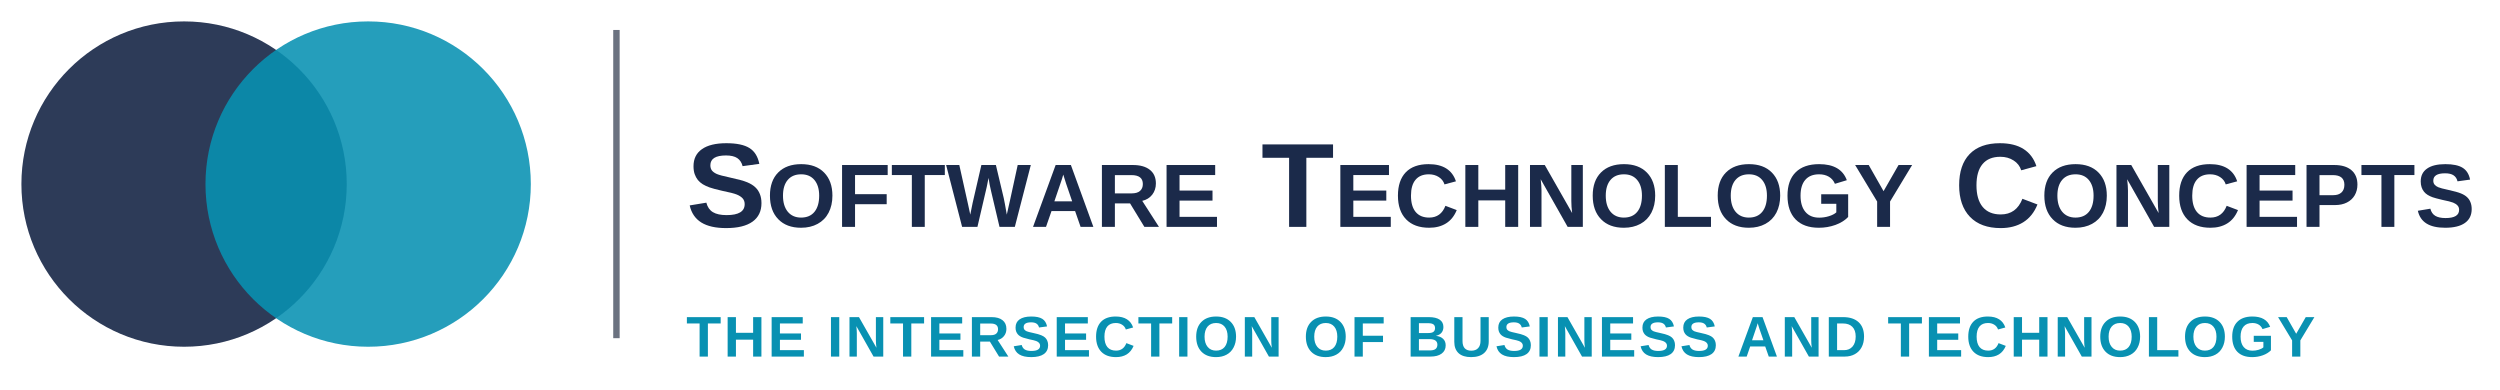
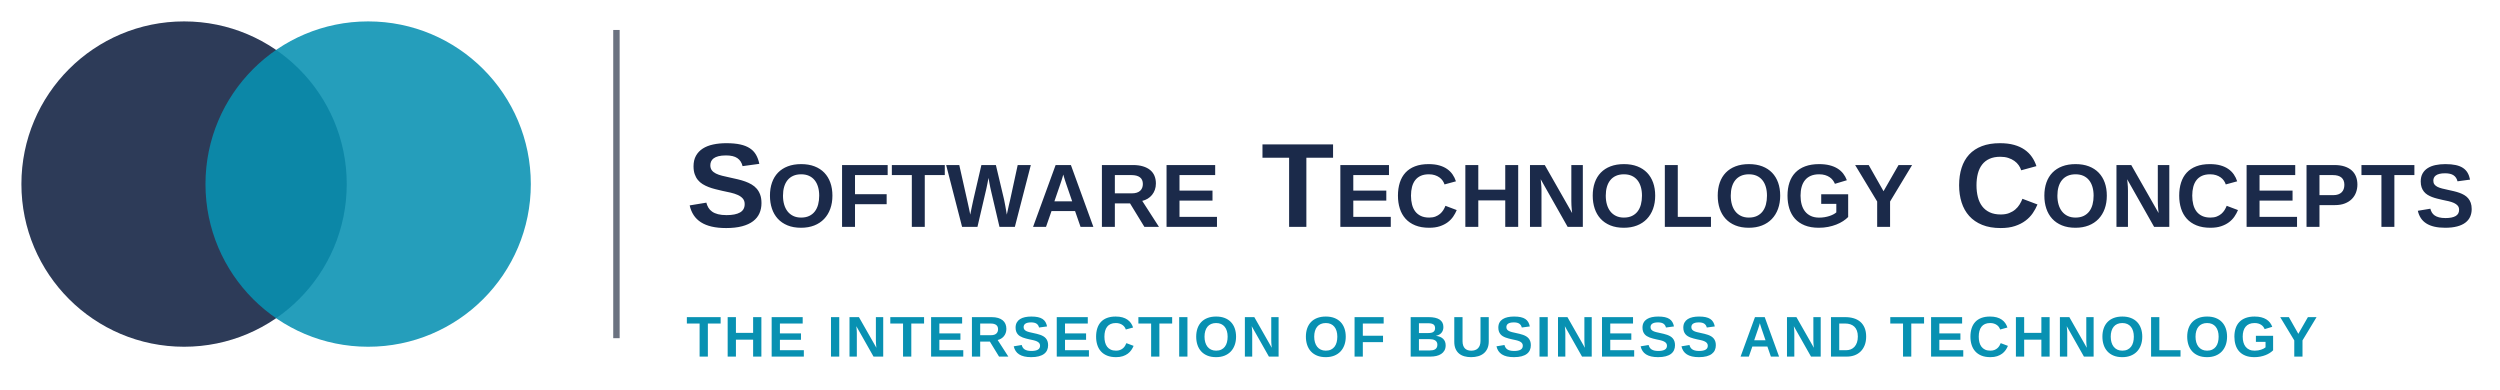
<svg xmlns="http://www.w3.org/2000/svg" width="584" height="91" viewBox="22 35 584 91" role="img">
  <g style="mix-blend-mode:multiply">
    <circle cx="65" cy="78" r="38" fill="#1B2A4A" opacity="0.92" />
    <circle cx="108" cy="78" r="38" fill="#0891B2" opacity="0.88" />
  </g>
  <line x1="166" y1="42" x2="166" y2="114" stroke="#6B7280" stroke-width="1.5" />
-   <text x="182.3" y="88" font-size="28" font-weight="700" fill="#1B2A4A" font-family="Liberation Sans, Arial, Helvetica, sans-serif">S</text>
-   <text x="201.0" y="88" font-size="21" font-weight="700" fill="#1B2A4A" font-family="Liberation Sans, Arial, Helvetica, sans-serif">O</text>
-   <text x="217.3" y="88" font-size="21" font-weight="700" fill="#1B2A4A" font-family="Liberation Sans, Arial, Helvetica, sans-serif">F</text>
-   <text x="230.1" y="88" font-size="21" font-weight="700" fill="#1B2A4A" font-family="Liberation Sans, Arial, Helvetica, sans-serif">T</text>
-   <text x="243.0" y="88" font-size="21" font-weight="700" fill="#1B2A4A" font-family="Liberation Sans, Arial, Helvetica, sans-serif">W</text>
-   <text x="262.8" y="88" font-size="21" font-weight="700" fill="#1B2A4A" font-family="Liberation Sans, Arial, Helvetica, sans-serif">A</text>
-   <text x="278.0" y="88" font-size="21" font-weight="700" fill="#1B2A4A" font-family="Liberation Sans, Arial, Helvetica, sans-serif">R</text>
-   <text x="293.1" y="88" font-size="21" font-weight="700" fill="#1B2A4A" font-family="Liberation Sans, Arial, Helvetica, sans-serif">E</text>
-   <text x="316.6" y="88" font-size="28" font-weight="700" fill="#1B2A4A" font-family="Liberation Sans, Arial, Helvetica, sans-serif">T</text>
-   <text x="333.7" y="88" font-size="21" font-weight="700" fill="#1B2A4A" font-family="Liberation Sans, Arial, Helvetica, sans-serif">E</text>
-   <text x="347.7" y="88" font-size="21" font-weight="700" fill="#1B2A4A" font-family="Liberation Sans, Arial, Helvetica, sans-serif">C</text>
-   <text x="362.9" y="88" font-size="21" font-weight="700" fill="#1B2A4A" font-family="Liberation Sans, Arial, Helvetica, sans-serif">H</text>
-   <text x="378.0" y="88" font-size="21" font-weight="700" fill="#1B2A4A" font-family="Liberation Sans, Arial, Helvetica, sans-serif">N</text>
-   <text x="393.2" y="88" font-size="21" font-weight="700" fill="#1B2A4A" font-family="Liberation Sans, Arial, Helvetica, sans-serif">O</text>
-   <text x="409.5" y="88" font-size="21" font-weight="700" fill="#1B2A4A" font-family="Liberation Sans, Arial, Helvetica, sans-serif">L</text>
-   <text x="422.4" y="88" font-size="21" font-weight="700" fill="#1B2A4A" font-family="Liberation Sans, Arial, Helvetica, sans-serif">O</text>
-   <text x="438.7" y="88" font-size="21" font-weight="700" fill="#1B2A4A" font-family="Liberation Sans, Arial, Helvetica, sans-serif">G</text>
-   <text x="455.0" y="88" font-size="21" font-weight="700" fill="#1B2A4A" font-family="Liberation Sans, Arial, Helvetica, sans-serif">Y</text>
-   <text x="478.5" y="88" font-size="28" font-weight="700" fill="#1B2A4A" font-family="Liberation Sans, Arial, Helvetica, sans-serif">C</text>
-   <text x="498.7" y="88" font-size="21" font-weight="700" fill="#1B2A4A" font-family="Liberation Sans, Arial, Helvetica, sans-serif">O</text>
-   <text x="515.0" y="88" font-size="21" font-weight="700" fill="#1B2A4A" font-family="Liberation Sans, Arial, Helvetica, sans-serif">N</text>
-   <text x="530.2" y="88" font-size="21" font-weight="700" fill="#1B2A4A" font-family="Liberation Sans, Arial, Helvetica, sans-serif">C</text>
-   <text x="545.4" y="88" font-size="21" font-weight="700" fill="#1B2A4A" font-family="Liberation Sans, Arial, Helvetica, sans-serif">E</text>
-   <text x="559.4" y="88" font-size="21" font-weight="700" fill="#1B2A4A" font-family="Liberation Sans, Arial, Helvetica, sans-serif">P</text>
-   <text x="573.4" y="88" font-size="21" font-weight="700" fill="#1B2A4A" font-family="Liberation Sans, Arial, Helvetica, sans-serif">T</text>
-   <text x="586.2" y="88" font-size="21" font-weight="700" fill="#1B2A4A" font-family="Liberation Sans, Arial, Helvetica, sans-serif">S</text>
-   <text x="182.3" y="118.3" font-size="13.4" font-weight="600" fill="#0891B2" font-family="Liberation Sans, Arial, Helvetica, sans-serif" letter-spacing="0.6">THE INTERSECTION OF BUSINESS AND TECHNOLOGY</text>
+   <path d="M199.882 82.449Q199.882 83.762 199.404 84.835Q198.925 85.908 197.92 86.674Q196.915 87.439 195.35 87.856Q193.784 88.273 191.624 88.273Q189.71 88.273 188.247 87.932Q186.784 87.59 185.738 86.92Q184.693 86.25 184.043 85.259Q183.394 84.268 183.107 82.982L187.003 82.34Q187.167 82.982 187.482 83.516Q187.796 84.049 188.35 84.438Q188.904 84.828 189.731 85.04Q190.558 85.252 191.734 85.252Q193.784 85.252 194.871 84.63Q195.958 84.008 195.958 82.682Q195.958 81.889 195.521 81.383Q195.083 80.877 194.359 80.549Q193.634 80.221 192.691 80.002Q191.747 79.783 190.722 79.578Q189.902 79.387 189.081 79.182Q188.261 78.977 187.516 78.689Q186.771 78.402 186.128 78.006Q185.486 77.609 185.014 77.028Q184.542 76.447 184.276 75.668Q184.009 74.889 184.009 73.836Q184.009 72.4 184.583 71.375Q185.157 70.35 186.176 69.7Q187.195 69.051 188.603 68.75Q190.011 68.449 191.679 68.449Q193.566 68.449 194.912 68.743Q196.259 69.037 197.168 69.639Q198.077 70.24 198.604 71.149Q199.13 72.059 199.376 73.275L195.466 73.809Q195.165 72.564 194.242 71.936Q193.32 71.307 191.597 71.307Q190.53 71.307 189.826 71.491Q189.122 71.676 188.705 71.99Q188.288 72.305 188.111 72.722Q187.933 73.139 187.933 73.604Q187.933 74.314 188.275 74.772Q188.616 75.23 189.232 75.538Q189.847 75.846 190.701 76.058Q191.556 76.27 192.581 76.488Q193.484 76.68 194.372 76.892Q195.261 77.104 196.068 77.391Q196.874 77.678 197.571 78.088Q198.269 78.498 198.781 79.093Q199.294 79.688 199.588 80.508Q199.882 81.328 199.882 82.449Z M216.453 80.709Q216.453 82.401 215.95 83.786Q215.448 85.17 214.504 86.154Q213.561 87.139 212.202 87.672Q210.844 88.205 209.131 88.205Q207.316 88.205 205.958 87.646Q204.599 87.087 203.687 86.088Q202.774 85.088 202.318 83.714Q201.861 82.34 201.861 80.709Q201.861 79.018 202.338 77.654Q202.815 76.29 203.743 75.331Q204.671 74.373 206.03 73.855Q207.388 73.337 209.152 73.337Q210.916 73.337 212.274 73.86Q213.633 74.383 214.561 75.347Q215.489 76.311 215.971 77.669Q216.453 79.028 216.453 80.709ZM213.366 80.709Q213.366 79.571 213.094 78.654Q212.823 77.736 212.29 77.08Q211.756 76.423 210.972 76.07Q210.188 75.716 209.152 75.716Q208.096 75.716 207.301 76.07Q206.506 76.423 205.973 77.08Q205.44 77.736 205.173 78.654Q204.907 79.571 204.907 80.709Q204.907 81.837 205.178 82.776Q205.45 83.714 205.983 84.391Q206.517 85.067 207.306 85.447Q208.096 85.826 209.131 85.826Q210.239 85.826 211.039 85.442Q211.838 85.057 212.356 84.375Q212.874 83.693 213.12 82.755Q213.366 81.817 213.366 80.709Z M221.73 75.89V80.361H229.123V82.699H221.73V88.0H218.705V73.552H229.359V75.89Z M238.026 75.89V88.0H235.001V75.89H230.336V73.552H242.702V75.89Z M259.068 88.0H255.479L253.521 79.643Q253.428 79.264 253.321 78.741Q253.213 78.218 253.121 77.726Q253.008 77.162 252.916 76.557Q252.803 77.162 252.69 77.736Q252.639 77.982 252.587 78.243Q252.536 78.505 252.48 78.756Q252.423 79.007 252.377 79.233Q252.331 79.458 252.28 79.643L250.332 88.0H246.743L243.021 73.552H246.086L247.891 81.591Q248.045 82.248 248.178 82.883Q248.312 83.519 248.424 84.021Q248.547 84.606 248.65 85.139Q248.804 84.38 248.947 83.663Q249.009 83.355 249.081 83.027Q249.152 82.699 249.219 82.381Q249.286 82.063 249.352 81.771Q249.419 81.479 249.47 81.243L251.254 73.552H254.638L256.463 81.243Q256.525 81.489 256.586 81.791Q256.648 82.094 256.709 82.417Q256.771 82.74 256.833 83.063Q256.894 83.386 256.945 83.693Q257.068 84.411 257.191 85.139Q257.314 84.565 257.448 83.95Q257.561 83.427 257.704 82.801Q257.848 82.176 257.991 81.591L259.734 73.552H262.8Z M274.418 88.0 273.136 84.309H267.63L266.348 88.0H263.323L268.593 73.552H272.162L277.412 88.0ZM271.034 77.879Q270.911 77.521 270.793 77.156Q270.675 76.792 270.588 76.49Q270.501 76.188 270.444 75.993Q270.388 75.798 270.378 75.777Q270.367 75.808 270.316 76.003Q270.265 76.198 270.178 76.495Q270.091 76.792 269.973 77.156Q269.855 77.521 269.732 77.879L268.306 82.032H272.459Z M289.331 88.0 285.978 82.514H282.43V88.0H279.405V73.552H286.624Q287.977 73.552 288.987 73.855Q289.997 74.157 290.674 74.716Q291.351 75.275 291.684 76.07Q292.017 76.864 292.017 77.859Q292.017 78.669 291.776 79.341Q291.535 80.012 291.11 80.535Q290.684 81.058 290.1 81.412Q289.515 81.766 288.828 81.93L292.735 88.0ZM288.972 77.982Q288.972 76.926 288.28 76.413Q287.587 75.9 286.306 75.9H282.43V80.166H286.388Q287.064 80.166 287.552 80.007Q288.039 79.848 288.351 79.556Q288.664 79.264 288.818 78.864Q288.972 78.464 288.972 77.982Z M294.505 88.0V73.552H305.866V75.89H297.53V79.52H305.241V81.858H297.53V85.662H306.287V88.0Z M327.168 71.854V88.0H323.135V71.854H316.914V68.736H333.403V71.854Z M335.105 88.0V73.552H346.466V75.89H338.13V79.52H345.841V81.858H338.13V85.662H346.887V88.0Z M355.852 85.826Q356.703 85.826 357.323 85.585Q357.944 85.344 358.4 84.955Q358.856 84.565 359.159 84.073Q359.461 83.581 359.656 83.078L362.291 84.073Q361.973 84.852 361.461 85.601Q360.948 86.349 360.179 86.923Q359.41 87.498 358.349 87.851Q357.287 88.205 355.852 88.205Q353.975 88.205 352.601 87.646Q351.227 87.087 350.33 86.088Q349.433 85.088 348.997 83.714Q348.561 82.34 348.561 80.709Q348.561 79.018 348.997 77.654Q349.433 76.29 350.315 75.331Q351.197 74.373 352.545 73.855Q353.893 73.337 355.719 73.337Q357.134 73.337 358.195 73.634Q359.256 73.932 360.03 74.47Q360.804 75.008 361.312 75.741Q361.82 76.475 362.107 77.356L359.441 78.084Q359.297 77.623 359 77.198Q358.702 76.772 358.246 76.444Q357.79 76.116 357.175 75.916Q356.559 75.716 355.78 75.716Q354.683 75.716 353.893 76.07Q353.104 76.423 352.596 77.08Q352.089 77.736 351.848 78.654Q351.607 79.571 351.607 80.709Q351.607 81.837 351.848 82.776Q352.089 83.714 352.601 84.391Q353.114 85.067 353.919 85.447Q354.724 85.826 355.852 85.826Z M373.626 88.0V81.807H367.33V88.0H364.305V73.552H367.33V79.305H373.626V73.552H376.65V88.0Z M388.203 88.0 381.907 76.875Q381.958 77.326 381.999 77.777Q382.04 78.167 382.066 78.618Q382.091 79.069 382.091 79.479V88.0H379.405V73.552H382.86L389.249 84.77Q389.197 84.339 389.156 83.868Q389.115 83.468 389.09 82.965Q389.064 82.463 389.064 81.95V73.552H391.75V88.0Z M408.653 80.709Q408.653 82.401 408.15 83.786Q407.648 85.17 406.704 86.154Q405.761 87.139 404.402 87.672Q403.044 88.205 401.331 88.205Q399.516 88.205 398.158 87.646Q396.799 87.087 395.887 86.088Q394.974 85.088 394.518 83.714Q394.061 82.34 394.061 80.709Q394.061 79.018 394.538 77.654Q395.015 76.29 395.943 75.331Q396.871 74.373 398.23 73.855Q399.588 73.337 401.352 73.337Q403.116 73.337 404.474 73.86Q405.833 74.383 406.761 75.347Q407.689 76.311 408.171 77.669Q408.653 79.028 408.653 80.709ZM405.566 80.709Q405.566 79.571 405.294 78.654Q405.023 77.736 404.49 77.08Q403.956 76.423 403.172 76.07Q402.387 75.716 401.352 75.716Q400.296 75.716 399.501 76.07Q398.706 76.423 398.173 77.08Q397.64 77.736 397.373 78.654Q397.107 79.571 397.107 80.709Q397.107 81.837 397.378 82.776Q397.65 83.714 398.183 84.391Q398.717 85.067 399.506 85.447Q400.296 85.826 401.331 85.826Q402.439 85.826 403.239 85.442Q404.038 85.057 404.556 84.375Q405.074 83.693 405.32 82.755Q405.566 81.817 405.566 80.709Z M410.905 88.0V73.552H413.93V85.662H421.682V88.0Z M437.853 80.709Q437.853 82.401 437.35 83.786Q436.848 85.17 435.904 86.154Q434.961 87.139 433.602 87.672Q432.244 88.205 430.531 88.205Q428.716 88.205 427.358 87.646Q425.999 87.087 425.087 86.088Q424.174 85.088 423.718 83.714Q423.261 82.34 423.261 80.709Q423.261 79.018 423.738 77.654Q424.215 76.29 425.143 75.331Q426.071 74.373 427.43 73.855Q428.788 73.337 430.552 73.337Q432.316 73.337 433.674 73.86Q435.033 74.383 435.961 75.347Q436.889 76.311 437.371 77.669Q437.853 79.028 437.853 80.709ZM434.766 80.709Q434.766 79.571 434.494 78.654Q434.223 77.736 433.69 77.08Q433.156 76.423 432.372 76.07Q431.587 75.716 430.552 75.716Q429.496 75.716 428.701 76.07Q427.906 76.423 427.373 77.08Q426.84 77.736 426.573 78.654Q426.307 79.571 426.307 80.709Q426.307 81.837 426.578 82.776Q426.85 83.714 427.383 84.391Q427.917 85.067 428.706 85.447Q429.496 85.826 430.531 85.826Q431.639 85.826 432.439 85.442Q433.238 85.057 433.756 84.375Q434.274 83.693 434.52 82.755Q434.766 81.817 434.766 80.709Z M446.965 85.836Q447.621 85.836 448.226 85.734Q448.831 85.631 449.349 85.462Q449.867 85.293 450.282 85.073Q450.697 84.852 450.964 84.616V82.617H447.436V80.381H453.732V85.693Q453.24 86.195 452.543 86.652Q451.846 87.108 450.974 87.451Q450.102 87.795 449.072 88.0Q448.041 88.205 446.883 88.205Q444.965 88.205 443.581 87.646Q442.197 87.087 441.304 86.088Q440.412 85.088 439.987 83.714Q439.561 82.34 439.561 80.709Q439.561 79.018 440.012 77.654Q440.464 76.29 441.381 75.331Q442.299 74.373 443.689 73.855Q445.078 73.337 446.954 73.337Q448.318 73.337 449.379 73.604Q450.441 73.87 451.235 74.362Q452.03 74.854 452.568 75.547Q453.107 76.239 453.425 77.1L450.636 77.941Q450.451 77.49 450.143 77.085Q449.836 76.68 449.379 76.377Q448.923 76.075 448.323 75.895Q447.723 75.716 446.954 75.716Q445.826 75.716 445.006 76.07Q444.186 76.423 443.653 77.08Q443.119 77.736 442.863 78.654Q442.607 79.571 442.607 80.709Q442.607 81.837 442.868 82.781Q443.13 83.724 443.668 84.401Q444.206 85.078 445.027 85.457Q445.847 85.836 446.965 85.836Z M463.521 82.073V88.0H460.506V82.073L455.359 73.552H458.527L461.993 79.664L465.5 73.552H468.668Z M489.369 85.102Q490.504 85.102 491.331 84.78Q492.158 84.459 492.767 83.939Q493.375 83.42 493.778 82.764Q494.182 82.107 494.441 81.438L497.955 82.764Q497.531 83.803 496.848 84.801Q496.164 85.799 495.139 86.564Q494.113 87.33 492.698 87.802Q491.283 88.273 489.369 88.273Q486.867 88.273 485.035 87.528Q483.203 86.783 482.007 85.45Q480.811 84.117 480.229 82.285Q479.648 80.453 479.648 78.279Q479.648 76.023 480.229 74.205Q480.811 72.387 481.986 71.108Q483.162 69.83 484.96 69.14Q486.758 68.449 489.191 68.449Q491.078 68.449 492.493 68.846Q493.908 69.242 494.94 69.96Q495.973 70.678 496.649 71.655Q497.326 72.633 497.709 73.809L494.154 74.779Q493.963 74.164 493.566 73.597Q493.17 73.029 492.562 72.592Q491.953 72.154 491.133 71.888Q490.312 71.621 489.273 71.621Q487.811 71.621 486.758 72.093Q485.705 72.564 485.028 73.439Q484.352 74.314 484.03 75.538Q483.709 76.762 483.709 78.279Q483.709 79.783 484.03 81.034Q484.352 82.285 485.035 83.188Q485.719 84.09 486.792 84.596Q487.865 85.102 489.369 85.102Z M514.153 80.709Q514.153 82.401 513.65 83.786Q513.148 85.17 512.204 86.154Q511.261 87.139 509.902 87.672Q508.544 88.205 506.831 88.205Q505.016 88.205 503.658 87.646Q502.299 87.087 501.387 86.088Q500.474 85.088 500.018 83.714Q499.561 82.34 499.561 80.709Q499.561 79.018 500.038 77.654Q500.515 76.29 501.443 75.331Q502.371 74.373 503.73 73.855Q505.088 73.337 506.852 73.337Q508.616 73.337 509.974 73.86Q511.333 74.383 512.261 75.347Q513.189 76.311 513.671 77.669Q514.153 79.028 514.153 80.709ZM511.066 80.709Q511.066 79.571 510.794 78.654Q510.523 77.736 509.99 77.08Q509.456 76.423 508.672 76.07Q507.887 75.716 506.852 75.716Q505.796 75.716 505.001 76.07Q504.206 76.423 503.673 77.08Q503.14 77.736 502.873 78.654Q502.607 79.571 502.607 80.709Q502.607 81.837 502.878 82.776Q503.15 83.714 503.683 84.391Q504.217 85.067 505.006 85.447Q505.796 85.826 506.831 85.826Q507.939 85.826 508.739 85.442Q509.538 85.057 510.056 84.375Q510.574 83.693 510.82 82.755Q511.066 81.817 511.066 80.709Z M525.203 88.0 518.907 76.875Q518.958 77.326 518.999 77.777Q519.04 78.167 519.066 78.618Q519.091 79.069 519.091 79.479V88.0H516.405V73.552H519.86L526.249 84.77Q526.197 84.339 526.156 83.868Q526.115 83.468 526.09 82.965Q526.064 82.463 526.064 81.95V73.552H528.75V88.0Z M538.352 85.826Q539.203 85.826 539.823 85.585Q540.444 85.344 540.9 84.955Q541.356 84.565 541.659 84.073Q541.961 83.581 542.156 83.078L544.791 84.073Q544.473 84.852 543.961 85.601Q543.448 86.349 542.679 86.923Q541.91 87.498 540.849 87.851Q539.787 88.205 538.352 88.205Q536.475 88.205 535.101 87.646Q533.727 87.087 532.83 86.088Q531.933 85.088 531.497 83.714Q531.061 82.34 531.061 80.709Q531.061 79.018 531.497 77.654Q531.933 76.29 532.815 75.331Q533.697 74.373 535.045 73.855Q536.393 73.337 538.219 73.337Q539.634 73.337 540.695 73.634Q541.756 73.932 542.53 74.47Q543.304 75.008 543.812 75.741Q544.32 76.475 544.607 77.356L541.941 78.084Q541.797 77.623 541.5 77.198Q541.202 76.772 540.746 76.444Q540.29 76.116 539.675 75.916Q539.059 75.716 538.28 75.716Q537.183 75.716 536.393 76.07Q535.604 76.423 535.096 77.08Q534.589 77.736 534.348 78.654Q534.107 79.571 534.107 80.709Q534.107 81.837 534.348 82.776Q534.589 83.714 535.101 84.391Q535.614 85.067 536.419 85.447Q537.224 85.826 538.352 85.826Z M546.805 88.0V73.552H558.166V75.89H549.83V79.52H557.541V81.858H549.83V85.662H558.587V88.0Z M572.689 78.125Q572.689 79.059 572.376 79.925Q572.064 80.792 571.418 81.458Q570.772 82.125 569.777 82.519Q568.782 82.914 567.419 82.914H563.83V88.0H560.805V73.552H567.296Q568.68 73.552 569.695 73.885Q570.71 74.219 571.377 74.824Q572.043 75.429 572.366 76.27Q572.689 77.11 572.689 78.125ZM569.644 78.177Q569.644 77.059 568.972 76.48Q568.3 75.9 566.957 75.9H563.83V80.586H567.039Q567.716 80.586 568.203 80.412Q568.69 80.238 569.013 79.92Q569.336 79.602 569.49 79.156Q569.644 78.71 569.644 78.177Z M581.326 75.89V88.0H578.301V75.89H573.636V73.552H586.002V75.89Z M599.387 83.837Q599.387 84.821 599.028 85.626Q598.669 86.431 597.915 87.005Q597.161 87.58 595.987 87.892Q594.813 88.205 593.193 88.205Q591.758 88.205 590.66 87.949Q589.563 87.692 588.779 87.19Q587.994 86.688 587.507 85.944Q587.02 85.201 586.805 84.237L589.727 83.755Q589.85 84.237 590.086 84.637Q590.322 85.037 590.737 85.329Q591.153 85.621 591.773 85.78Q592.393 85.939 593.275 85.939Q594.813 85.939 595.628 85.472Q596.444 85.006 596.444 84.011Q596.444 83.417 596.116 83.037Q595.787 82.658 595.244 82.412Q594.7 82.166 593.993 82.001Q593.285 81.837 592.516 81.684Q591.901 81.54 591.286 81.386Q590.671 81.232 590.112 81.017Q589.553 80.802 589.071 80.504Q588.589 80.207 588.235 79.771Q587.882 79.335 587.682 78.751Q587.482 78.167 587.482 77.377Q587.482 76.3 587.912 75.531Q588.343 74.762 589.107 74.275Q589.871 73.788 590.927 73.562Q591.983 73.337 593.234 73.337Q594.649 73.337 595.659 73.557Q596.669 73.778 597.351 74.229Q598.033 74.68 598.428 75.362Q598.823 76.044 599.007 76.957L596.075 77.356Q595.849 76.423 595.157 75.952Q594.465 75.48 593.173 75.48Q592.373 75.48 591.845 75.618Q591.317 75.757 591.004 75.993Q590.691 76.229 590.558 76.541Q590.425 76.854 590.425 77.203Q590.425 77.736 590.681 78.079Q590.937 78.423 591.399 78.654Q591.86 78.884 592.501 79.043Q593.142 79.202 593.911 79.366Q594.588 79.51 595.254 79.669Q595.921 79.828 596.526 80.043Q597.131 80.258 597.654 80.566Q598.177 80.874 598.561 81.32Q598.946 81.766 599.166 82.381Q599.387 82.996 599.387 83.837Z" fill="#1B2A4A" />
+   <path d="M187.358 110.573V118.3H185.428V110.573H182.45V109.081H190.341V110.573Z M197.929 118.3V114.348H193.912V118.3H191.982V109.081H193.912V112.752H197.929V109.081H199.859V118.3Z M202.259 118.3V109.081H209.508V110.573H204.189V112.889H209.109V114.381H204.189V116.808H209.777V118.3Z M216.119 118.3V109.081H218.05V118.3Z M226.056 118.3 222.039 111.201Q222.071 111.489 222.098 111.777Q222.124 112.025 222.14 112.313Q222.157 112.601 222.157 112.863V118.3H220.442V109.081H222.647L226.724 116.239Q226.691 115.964 226.665 115.663Q226.638 115.408 226.622 115.087Q226.606 114.767 226.606 114.44V109.081H228.32V118.3Z M234.881 110.573V118.3H232.95V110.573H229.973V109.081H237.864V110.573Z M239.505 118.3V109.081H246.754V110.573H241.435V112.889H246.355V114.381H241.435V116.808H247.022V118.3Z M255.376 118.3 253.236 114.8H250.972V118.3H249.042V109.081H253.649Q254.512 109.081 255.157 109.274Q255.801 109.467 256.233 109.824Q256.665 110.18 256.877 110.687Q257.09 111.194 257.09 111.829Q257.09 112.346 256.936 112.774Q256.783 113.203 256.511 113.537Q256.24 113.87 255.867 114.096Q255.494 114.322 255.055 114.427L257.548 118.3ZM255.147 111.908Q255.147 111.234 254.705 110.906Q254.264 110.579 253.446 110.579H250.972V113.301H253.498Q253.93 113.301 254.241 113.2Q254.551 113.098 254.751 112.912Q254.951 112.725 255.049 112.47Q255.147 112.215 255.147 111.908Z M266.837 115.644Q266.837 116.272 266.608 116.785Q266.379 117.299 265.898 117.665Q265.417 118.032 264.668 118.231Q263.919 118.431 262.885 118.431Q261.969 118.431 261.269 118.267Q260.569 118.104 260.069 117.783Q259.568 117.462 259.257 116.988Q258.946 116.514 258.809 115.899L260.674 115.591Q260.752 115.899 260.903 116.154Q261.053 116.409 261.318 116.596Q261.583 116.782 261.979 116.883Q262.375 116.985 262.938 116.985Q263.919 116.985 264.439 116.687Q264.959 116.389 264.959 115.755Q264.959 115.375 264.75 115.133Q264.541 114.891 264.194 114.734Q263.847 114.577 263.396 114.472Q262.944 114.368 262.453 114.27Q262.061 114.178 261.668 114.08Q261.276 113.982 260.919 113.844Q260.563 113.707 260.255 113.517Q259.947 113.327 259.722 113.049Q259.496 112.771 259.368 112.398Q259.241 112.025 259.241 111.521Q259.241 110.834 259.516 110.344Q259.79 109.853 260.278 109.542Q260.765 109.231 261.439 109.088Q262.113 108.944 262.911 108.944Q263.814 108.944 264.459 109.084Q265.103 109.225 265.538 109.513Q265.974 109.801 266.225 110.236Q266.477 110.671 266.595 111.253L264.724 111.508Q264.58 110.913 264.138 110.612Q263.697 110.311 262.872 110.311Q262.362 110.311 262.025 110.399Q261.688 110.488 261.488 110.638Q261.289 110.789 261.204 110.988Q261.119 111.188 261.119 111.41Q261.119 111.75 261.282 111.97Q261.446 112.189 261.74 112.336Q262.035 112.483 262.444 112.585Q262.853 112.686 263.343 112.791Q263.775 112.882 264.2 112.984Q264.626 113.085 265.012 113.223Q265.398 113.36 265.731 113.556Q266.065 113.753 266.31 114.037Q266.556 114.322 266.697 114.714Q266.837 115.107 266.837 115.644Z M268.857 118.3V109.081H276.107V110.573H270.787V112.889H275.708V114.381H270.787V116.808H276.375V118.3Z M282.7 116.913Q283.243 116.913 283.639 116.759Q284.035 116.605 284.326 116.357Q284.617 116.108 284.81 115.794Q285.003 115.48 285.127 115.159L286.809 115.794Q286.606 116.291 286.279 116.769Q285.952 117.247 285.461 117.613Q284.97 117.979 284.293 118.205Q283.616 118.431 282.7 118.431Q281.503 118.431 280.626 118.074Q279.749 117.718 279.177 117.08Q278.604 116.442 278.326 115.565Q278.048 114.688 278.048 113.648Q278.048 112.568 278.326 111.698Q278.604 110.828 279.167 110.216Q279.729 109.604 280.59 109.274Q281.45 108.944 282.615 108.944Q283.518 108.944 284.195 109.133Q284.872 109.323 285.366 109.667Q285.86 110.01 286.184 110.478Q286.508 110.946 286.691 111.508L284.99 111.973Q284.898 111.679 284.709 111.407Q284.519 111.135 284.228 110.926Q283.937 110.717 283.544 110.589Q283.151 110.462 282.654 110.462Q281.954 110.462 281.45 110.687Q280.946 110.913 280.623 111.332Q280.299 111.75 280.145 112.336Q279.991 112.922 279.991 113.648Q279.991 114.368 280.145 114.966Q280.299 115.565 280.626 115.997Q280.953 116.429 281.467 116.671Q281.98 116.913 282.7 116.913Z M292.833 110.573V118.3H290.903V110.573H287.926V109.081H295.817V110.573Z M297.457 118.3V109.081H299.387V118.3Z M310.744 113.648Q310.744 114.728 310.423 115.611Q310.103 116.494 309.501 117.122Q308.899 117.75 308.032 118.091Q307.165 118.431 306.072 118.431Q304.914 118.431 304.047 118.074Q303.18 117.718 302.598 117.08Q302.016 116.442 301.724 115.565Q301.433 114.688 301.433 113.648Q301.433 112.568 301.737 111.698Q302.042 110.828 302.634 110.216Q303.226 109.604 304.093 109.274Q304.96 108.944 306.085 108.944Q307.211 108.944 308.078 109.277Q308.945 109.611 309.537 110.226Q310.129 110.841 310.436 111.708Q310.744 112.575 310.744 113.648ZM308.774 113.648Q308.774 112.922 308.601 112.336Q308.428 111.75 308.087 111.332Q307.747 110.913 307.247 110.687Q306.746 110.462 306.085 110.462Q305.411 110.462 304.904 110.687Q304.397 110.913 304.057 111.332Q303.717 111.75 303.547 112.336Q303.376 112.922 303.376 113.648Q303.376 114.368 303.55 114.966Q303.723 115.565 304.063 115.997Q304.404 116.429 304.908 116.671Q305.411 116.913 306.072 116.913Q306.779 116.913 307.289 116.668Q307.8 116.422 308.13 115.987Q308.46 115.552 308.617 114.953Q308.774 114.355 308.774 113.648Z M318.417 118.3 314.399 111.201Q314.432 111.489 314.458 111.777Q314.484 112.025 314.501 112.313Q314.517 112.601 314.517 112.863V118.3H312.803V109.081H315.008L319.084 116.239Q319.051 115.964 319.025 115.663Q318.999 115.408 318.983 115.087Q318.966 114.767 318.966 114.44V109.081H320.681V118.3Z M336.367 113.648Q336.367 114.728 336.046 115.611Q335.726 116.494 335.124 117.122Q334.522 117.75 333.655 118.091Q332.788 118.431 331.695 118.431Q330.537 118.431 329.67 118.074Q328.803 117.718 328.221 117.08Q327.638 116.442 327.347 115.565Q327.056 114.688 327.056 113.648Q327.056 112.568 327.36 111.698Q327.665 110.828 328.257 110.216Q328.849 109.604 329.716 109.274Q330.583 108.944 331.708 108.944Q332.834 108.944 333.701 109.277Q334.567 109.611 335.16 110.226Q335.752 110.841 336.059 111.708Q336.367 112.575 336.367 113.648ZM334.397 113.648Q334.397 112.922 334.224 112.336Q334.051 111.75 333.71 111.332Q333.37 110.913 332.87 110.687Q332.369 110.462 331.708 110.462Q331.034 110.462 330.527 110.687Q330.02 110.913 329.68 111.332Q329.34 111.75 329.17 112.336Q328.999 112.922 328.999 113.648Q328.999 114.368 329.173 114.966Q329.346 115.565 329.686 115.997Q330.027 116.429 330.53 116.671Q331.034 116.913 331.695 116.913Q332.402 116.913 332.912 116.668Q333.422 116.422 333.753 115.987Q334.083 115.552 334.24 114.953Q334.397 114.355 334.397 113.648Z M340.356 110.573V113.425H345.074V114.917H340.356V118.3H338.426V109.081H345.224V110.573Z M359.706 115.67Q359.706 116.37 359.425 116.87Q359.144 117.371 358.656 117.688Q358.169 118.006 357.521 118.153Q356.873 118.3 356.147 118.3H351.534V109.081H355.754Q356.572 109.081 357.21 109.222Q357.848 109.362 358.286 109.65Q358.725 109.938 358.951 110.373Q359.176 110.808 359.176 111.397Q359.176 112.182 358.741 112.722Q358.306 113.262 357.416 113.452Q358.535 113.583 359.121 114.155Q359.706 114.728 359.706 115.67ZM357.233 111.659Q357.233 111.037 356.837 110.776Q356.441 110.514 355.663 110.514H353.464V112.797H355.676Q356.494 112.797 356.863 112.513Q357.233 112.228 357.233 111.659ZM357.77 115.519Q357.77 115.153 357.626 114.904Q357.482 114.656 357.23 114.505Q356.978 114.355 356.641 114.289Q356.304 114.224 355.911 114.224H353.464V116.867H355.983Q356.363 116.867 356.69 116.805Q357.017 116.743 357.256 116.589Q357.495 116.435 357.632 116.174Q357.77 115.912 357.77 115.519Z M365.645 118.431Q364.782 118.431 364.062 118.225Q363.342 118.019 362.822 117.584Q362.302 117.148 362.011 116.468Q361.72 115.787 361.72 114.845V109.081H363.65V114.695Q363.65 115.277 363.794 115.699Q363.938 116.121 364.206 116.393Q364.474 116.664 364.854 116.792Q365.233 116.919 365.698 116.919Q366.169 116.919 366.565 116.785Q366.96 116.651 367.245 116.37Q367.53 116.088 367.687 115.657Q367.844 115.225 367.844 114.629V109.081H369.774V114.747Q369.774 115.696 369.466 116.389Q369.159 117.083 368.609 117.538Q368.06 117.992 367.304 118.212Q366.548 118.431 365.645 118.431Z M379.606 115.644Q379.606 116.272 379.377 116.785Q379.148 117.299 378.667 117.665Q378.186 118.032 377.437 118.231Q376.688 118.431 375.654 118.431Q374.738 118.431 374.038 118.267Q373.338 118.104 372.837 117.783Q372.337 117.462 372.026 116.988Q371.715 116.514 371.578 115.899L373.443 115.591Q373.521 115.899 373.672 116.154Q373.822 116.409 374.087 116.596Q374.352 116.782 374.748 116.883Q375.144 116.985 375.706 116.985Q376.688 116.985 377.208 116.687Q377.728 116.389 377.728 115.755Q377.728 115.375 377.519 115.133Q377.309 114.891 376.963 114.734Q376.616 114.577 376.164 114.472Q375.713 114.368 375.222 114.27Q374.83 114.178 374.437 114.08Q374.045 113.982 373.688 113.844Q373.331 113.707 373.024 113.517Q372.716 113.327 372.491 113.049Q372.265 112.771 372.137 112.398Q372.01 112.025 372.01 111.521Q372.01 110.834 372.284 110.344Q372.559 109.853 373.047 109.542Q373.534 109.231 374.208 109.088Q374.882 108.944 375.68 108.944Q376.583 108.944 377.228 109.084Q377.872 109.225 378.307 109.513Q378.742 109.801 378.994 110.236Q379.246 110.671 379.364 111.253L377.493 111.508Q377.349 110.913 376.907 110.612Q376.465 110.311 375.641 110.311Q375.131 110.311 374.794 110.399Q374.457 110.488 374.257 110.638Q374.058 110.789 373.973 110.988Q373.888 111.188 373.888 111.41Q373.888 111.75 374.051 111.97Q374.215 112.189 374.509 112.336Q374.804 112.483 375.212 112.585Q375.621 112.686 376.112 112.791Q376.544 112.882 376.969 112.984Q377.395 113.085 377.781 113.223Q378.167 113.36 378.5 113.556Q378.834 113.753 379.079 114.037Q379.325 114.322 379.465 114.714Q379.606 115.107 379.606 115.644Z M381.626 118.3V109.081H383.556V118.3Z M391.563 118.3 387.545 111.201Q387.578 111.489 387.604 111.777Q387.63 112.025 387.647 112.313Q387.663 112.601 387.663 112.863V118.3H385.949V109.081H388.154L392.23 116.239Q392.197 115.964 392.171 115.663Q392.145 115.408 392.129 115.087Q392.112 114.767 392.112 114.44V109.081H393.827V118.3Z M396.226 118.3V109.081H403.475V110.573H398.156V112.889H403.076V114.381H398.156V116.808H403.744V118.3Z M413.281 115.644Q413.281 116.272 413.052 116.785Q412.823 117.299 412.343 117.665Q411.862 118.032 411.112 118.231Q410.363 118.431 409.329 118.431Q408.413 118.431 407.713 118.267Q407.013 118.104 406.513 117.783Q406.012 117.462 405.701 116.988Q405.391 116.514 405.253 115.899L407.118 115.591Q407.196 115.899 407.347 116.154Q407.497 116.409 407.762 116.596Q408.027 116.782 408.423 116.883Q408.819 116.985 409.382 116.985Q410.363 116.985 410.883 116.687Q411.404 116.389 411.404 115.755Q411.404 115.375 411.194 115.133Q410.985 114.891 410.638 114.734Q410.291 114.577 409.84 114.472Q409.388 114.368 408.898 114.27Q408.505 114.178 408.113 114.08Q407.72 113.982 407.363 113.844Q407.007 113.707 406.699 113.517Q406.392 113.327 406.166 113.049Q405.94 112.771 405.813 112.398Q405.685 112.025 405.685 111.521Q405.685 110.834 405.96 110.344Q406.235 109.853 406.722 109.542Q407.21 109.231 407.883 109.088Q408.557 108.944 409.356 108.944Q410.259 108.944 410.903 109.084Q411.548 109.225 411.983 109.513Q412.418 109.801 412.67 110.236Q412.922 110.671 413.039 111.253L411.168 111.508Q411.024 110.913 410.582 110.612Q410.141 110.311 409.316 110.311Q408.806 110.311 408.469 110.399Q408.132 110.488 407.933 110.638Q407.733 110.789 407.648 110.988Q407.563 111.188 407.563 111.41Q407.563 111.75 407.726 111.97Q407.89 112.189 408.184 112.336Q408.479 112.483 408.888 112.585Q409.297 112.686 409.788 112.791Q410.219 112.882 410.645 112.984Q411.07 113.085 411.456 113.223Q411.842 113.36 412.176 113.556Q412.509 113.753 412.755 114.037Q413 114.322 413.141 114.714Q413.281 115.107 413.281 115.644Z M422.819 115.644Q422.819 116.272 422.59 116.785Q422.361 117.299 421.88 117.665Q421.399 118.032 420.65 118.231Q419.901 118.431 418.867 118.431Q417.951 118.431 417.251 118.267Q416.551 118.104 416.05 117.783Q415.55 117.462 415.239 116.988Q414.928 116.514 414.791 115.899L416.656 115.591Q416.734 115.899 416.885 116.154Q417.035 116.409 417.3 116.596Q417.565 116.782 417.961 116.883Q418.357 116.985 418.92 116.985Q419.901 116.985 420.421 116.687Q420.941 116.389 420.941 115.755Q420.941 115.375 420.732 115.133Q420.523 114.891 420.176 114.734Q419.829 114.577 419.378 114.472Q418.926 114.368 418.435 114.27Q418.043 114.178 417.65 114.08Q417.258 113.982 416.901 113.844Q416.544 113.707 416.237 113.517Q415.929 113.327 415.704 113.049Q415.478 112.771 415.35 112.398Q415.223 112.025 415.223 111.521Q415.223 110.834 415.498 110.344Q415.772 109.853 416.26 109.542Q416.747 109.231 417.421 109.088Q418.095 108.944 418.893 108.944Q419.796 108.944 420.441 109.084Q421.085 109.225 421.52 109.513Q421.955 109.801 422.207 110.236Q422.459 110.671 422.577 111.253L420.706 111.508Q420.562 110.913 420.12 110.612Q419.679 110.311 418.854 110.311Q418.344 110.311 418.007 110.399Q417.67 110.488 417.47 110.638Q417.271 110.789 417.186 110.988Q417.101 111.188 417.101 111.41Q417.101 111.75 417.264 111.97Q417.428 112.189 417.722 112.336Q418.017 112.483 418.426 112.585Q418.834 112.686 419.325 112.791Q419.757 112.882 420.182 112.984Q420.608 113.085 420.994 113.223Q421.38 113.36 421.713 113.556Q422.047 113.753 422.292 114.037Q422.538 114.322 422.678 114.714Q422.819 115.107 422.819 115.644Z M435.679 118.3 434.861 115.945H431.347L430.529 118.3H428.599L431.962 109.081H434.239L437.589 118.3ZM433.52 111.842Q433.441 111.613 433.366 111.381Q433.291 111.149 433.235 110.956Q433.179 110.763 433.143 110.638Q433.107 110.514 433.101 110.501Q433.094 110.52 433.062 110.645Q433.029 110.769 432.973 110.959Q432.918 111.149 432.842 111.381Q432.767 111.613 432.689 111.842L431.779 114.492H434.429Z M445.053 118.3 441.035 111.201Q441.068 111.489 441.094 111.777Q441.121 112.025 441.137 112.313Q441.153 112.601 441.153 112.863V118.3H439.439V109.081H441.644L445.72 116.239Q445.688 115.964 445.661 115.663Q445.635 115.408 445.619 115.087Q445.602 114.767 445.602 114.44V109.081H447.317V118.3Z M457.934 113.622Q457.934 114.773 457.587 115.647Q457.24 116.52 456.638 117.109Q456.037 117.698 455.215 117.999Q454.394 118.3 453.446 118.3H449.716V109.081H453.053Q454.126 109.081 455.022 109.349Q455.919 109.617 456.567 110.174Q457.214 110.73 457.574 111.587Q457.934 112.444 457.934 113.622ZM455.991 113.622Q455.991 112.817 455.772 112.241Q455.552 111.665 455.16 111.296Q454.767 110.926 454.221 110.749Q453.675 110.573 453.014 110.573H451.646V116.808H453.282Q453.864 116.808 454.358 116.605Q454.852 116.403 455.215 116Q455.579 115.598 455.785 115.002Q455.991 114.407 455.991 113.622Z M468.477 110.573V118.3H466.547V110.573H463.57V109.081H471.461V110.573Z M473.101 118.3V109.081H480.351V110.573H475.031V112.889H479.952V114.381H475.031V116.808H480.619V118.3Z M486.944 116.913Q487.487 116.913 487.883 116.759Q488.279 116.605 488.57 116.357Q488.861 116.108 489.054 115.794Q489.247 115.48 489.372 115.159L491.053 115.794Q490.85 116.291 490.523 116.769Q490.196 117.247 489.705 117.613Q489.215 117.979 488.537 118.205Q487.86 118.431 486.944 118.431Q485.747 118.431 484.87 118.074Q483.993 117.718 483.421 117.08Q482.848 116.442 482.57 115.565Q482.292 114.688 482.292 113.648Q482.292 112.568 482.57 111.698Q482.848 110.828 483.411 110.216Q483.974 109.604 484.834 109.274Q485.695 108.944 486.859 108.944Q487.762 108.944 488.439 109.133Q489.117 109.323 489.61 109.667Q490.104 110.01 490.428 110.478Q490.752 110.946 490.935 111.508L489.234 111.973Q489.143 111.679 488.953 111.407Q488.763 111.135 488.472 110.926Q488.181 110.717 487.788 110.589Q487.396 110.462 486.898 110.462Q486.198 110.462 485.695 110.687Q485.191 110.913 484.867 111.332Q484.543 111.75 484.389 112.336Q484.235 112.922 484.235 113.648Q484.235 114.368 484.389 114.966Q484.543 115.565 484.87 115.997Q485.197 116.429 485.711 116.671Q486.225 116.913 486.944 116.913Z M498.864 118.3V114.348H494.846V118.3H492.916V109.081H494.846V112.752H498.864V109.081H500.794V118.3Z M508.807 118.3 504.79 111.201Q504.822 111.489 504.848 111.777Q504.875 112.025 504.891 112.313Q504.907 112.601 504.907 112.863V118.3H503.193V109.081H505.398L509.474 116.239Q509.442 115.964 509.415 115.663Q509.389 115.408 509.373 115.087Q509.357 114.767 509.357 114.44V109.081H511.071V118.3Z M522.434 113.648Q522.434 114.728 522.113 115.611Q521.793 116.494 521.191 117.122Q520.589 117.75 519.722 118.091Q518.855 118.431 517.762 118.431Q516.604 118.431 515.737 118.074Q514.87 117.718 514.288 117.08Q513.706 116.442 513.415 115.565Q513.123 114.688 513.123 113.648Q513.123 112.568 513.428 111.698Q513.732 110.828 514.324 110.216Q514.916 109.604 515.783 109.274Q516.65 108.944 517.775 108.944Q518.901 108.944 519.768 109.277Q520.635 109.611 521.227 110.226Q521.819 110.841 522.126 111.708Q522.434 112.575 522.434 113.648ZM520.465 113.648Q520.465 112.922 520.291 112.336Q520.118 111.75 519.778 111.332Q519.437 110.913 518.937 110.687Q518.436 110.462 517.775 110.462Q517.101 110.462 516.594 110.687Q516.087 110.913 515.747 111.332Q515.407 111.75 515.237 112.336Q515.067 112.922 515.067 113.648Q515.067 114.368 515.24 114.966Q515.413 115.565 515.754 115.997Q516.094 116.429 516.598 116.671Q517.101 116.913 517.762 116.913Q518.469 116.913 518.979 116.668Q519.49 116.422 519.82 115.987Q520.15 115.552 520.308 114.953Q520.465 114.355 520.465 113.648Z M524.493 118.3V109.081H526.423V116.808H531.37V118.3Z M542.242 113.648Q542.242 114.728 541.922 115.611Q541.601 116.494 540.999 117.122Q540.397 117.75 539.53 118.091Q538.663 118.431 537.571 118.431Q536.412 118.431 535.545 118.074Q534.679 117.718 534.096 117.08Q533.514 116.442 533.223 115.565Q532.932 114.688 532.932 113.648Q532.932 112.568 533.236 111.698Q533.54 110.828 534.132 110.216Q534.724 109.604 535.591 109.274Q536.458 108.944 537.584 108.944Q538.709 108.944 539.576 109.277Q540.443 109.611 541.035 110.226Q541.627 110.841 541.935 111.708Q542.242 112.575 542.242 113.648ZM540.273 113.648Q540.273 112.922 540.099 112.336Q539.926 111.75 539.586 111.332Q539.246 110.913 538.745 110.687Q538.244 110.462 537.584 110.462Q536.91 110.462 536.403 110.687Q535.896 110.913 535.555 111.332Q535.215 111.75 535.045 112.336Q534.875 112.922 534.875 113.648Q534.875 114.368 535.048 114.966Q535.222 115.565 535.562 115.997Q535.902 116.429 536.406 116.671Q536.91 116.913 537.571 116.913Q538.277 116.913 538.787 116.668Q539.298 116.422 539.628 115.987Q539.959 115.552 540.116 114.953Q540.273 114.355 540.273 113.648Z M548.679 116.919Q549.097 116.919 549.483 116.854Q549.869 116.789 550.2 116.681Q550.53 116.573 550.795 116.432Q551.06 116.291 551.23 116.141V114.865H548.979V113.439H552.997V116.828Q552.683 117.148 552.238 117.44Q551.793 117.731 551.237 117.95Q550.681 118.169 550.023 118.3Q549.366 118.431 548.626 118.431Q547.403 118.431 546.519 118.074Q545.636 117.718 545.067 117.08Q544.498 116.442 544.226 115.565Q543.954 114.688 543.954 113.648Q543.954 112.568 544.242 111.698Q544.53 110.828 545.116 110.216Q545.701 109.604 546.588 109.274Q547.475 108.944 548.672 108.944Q549.542 108.944 550.219 109.114Q550.897 109.284 551.404 109.598Q551.911 109.912 552.254 110.354Q552.598 110.795 552.801 111.345L551.021 111.881Q550.903 111.593 550.707 111.335Q550.511 111.077 550.219 110.884Q549.928 110.691 549.545 110.576Q549.163 110.462 548.672 110.462Q547.952 110.462 547.429 110.687Q546.905 110.913 546.565 111.332Q546.225 111.75 546.061 112.336Q545.898 112.922 545.898 113.648Q545.898 114.368 546.065 114.97Q546.231 115.572 546.575 116.003Q546.918 116.435 547.442 116.677Q547.965 116.919 548.679 116.919Z M559.865 114.518V118.3H557.941V114.518L554.657 109.081H556.679L558.89 112.981L561.128 109.081H563.15Z" fill="#0891B2" />
</svg>
